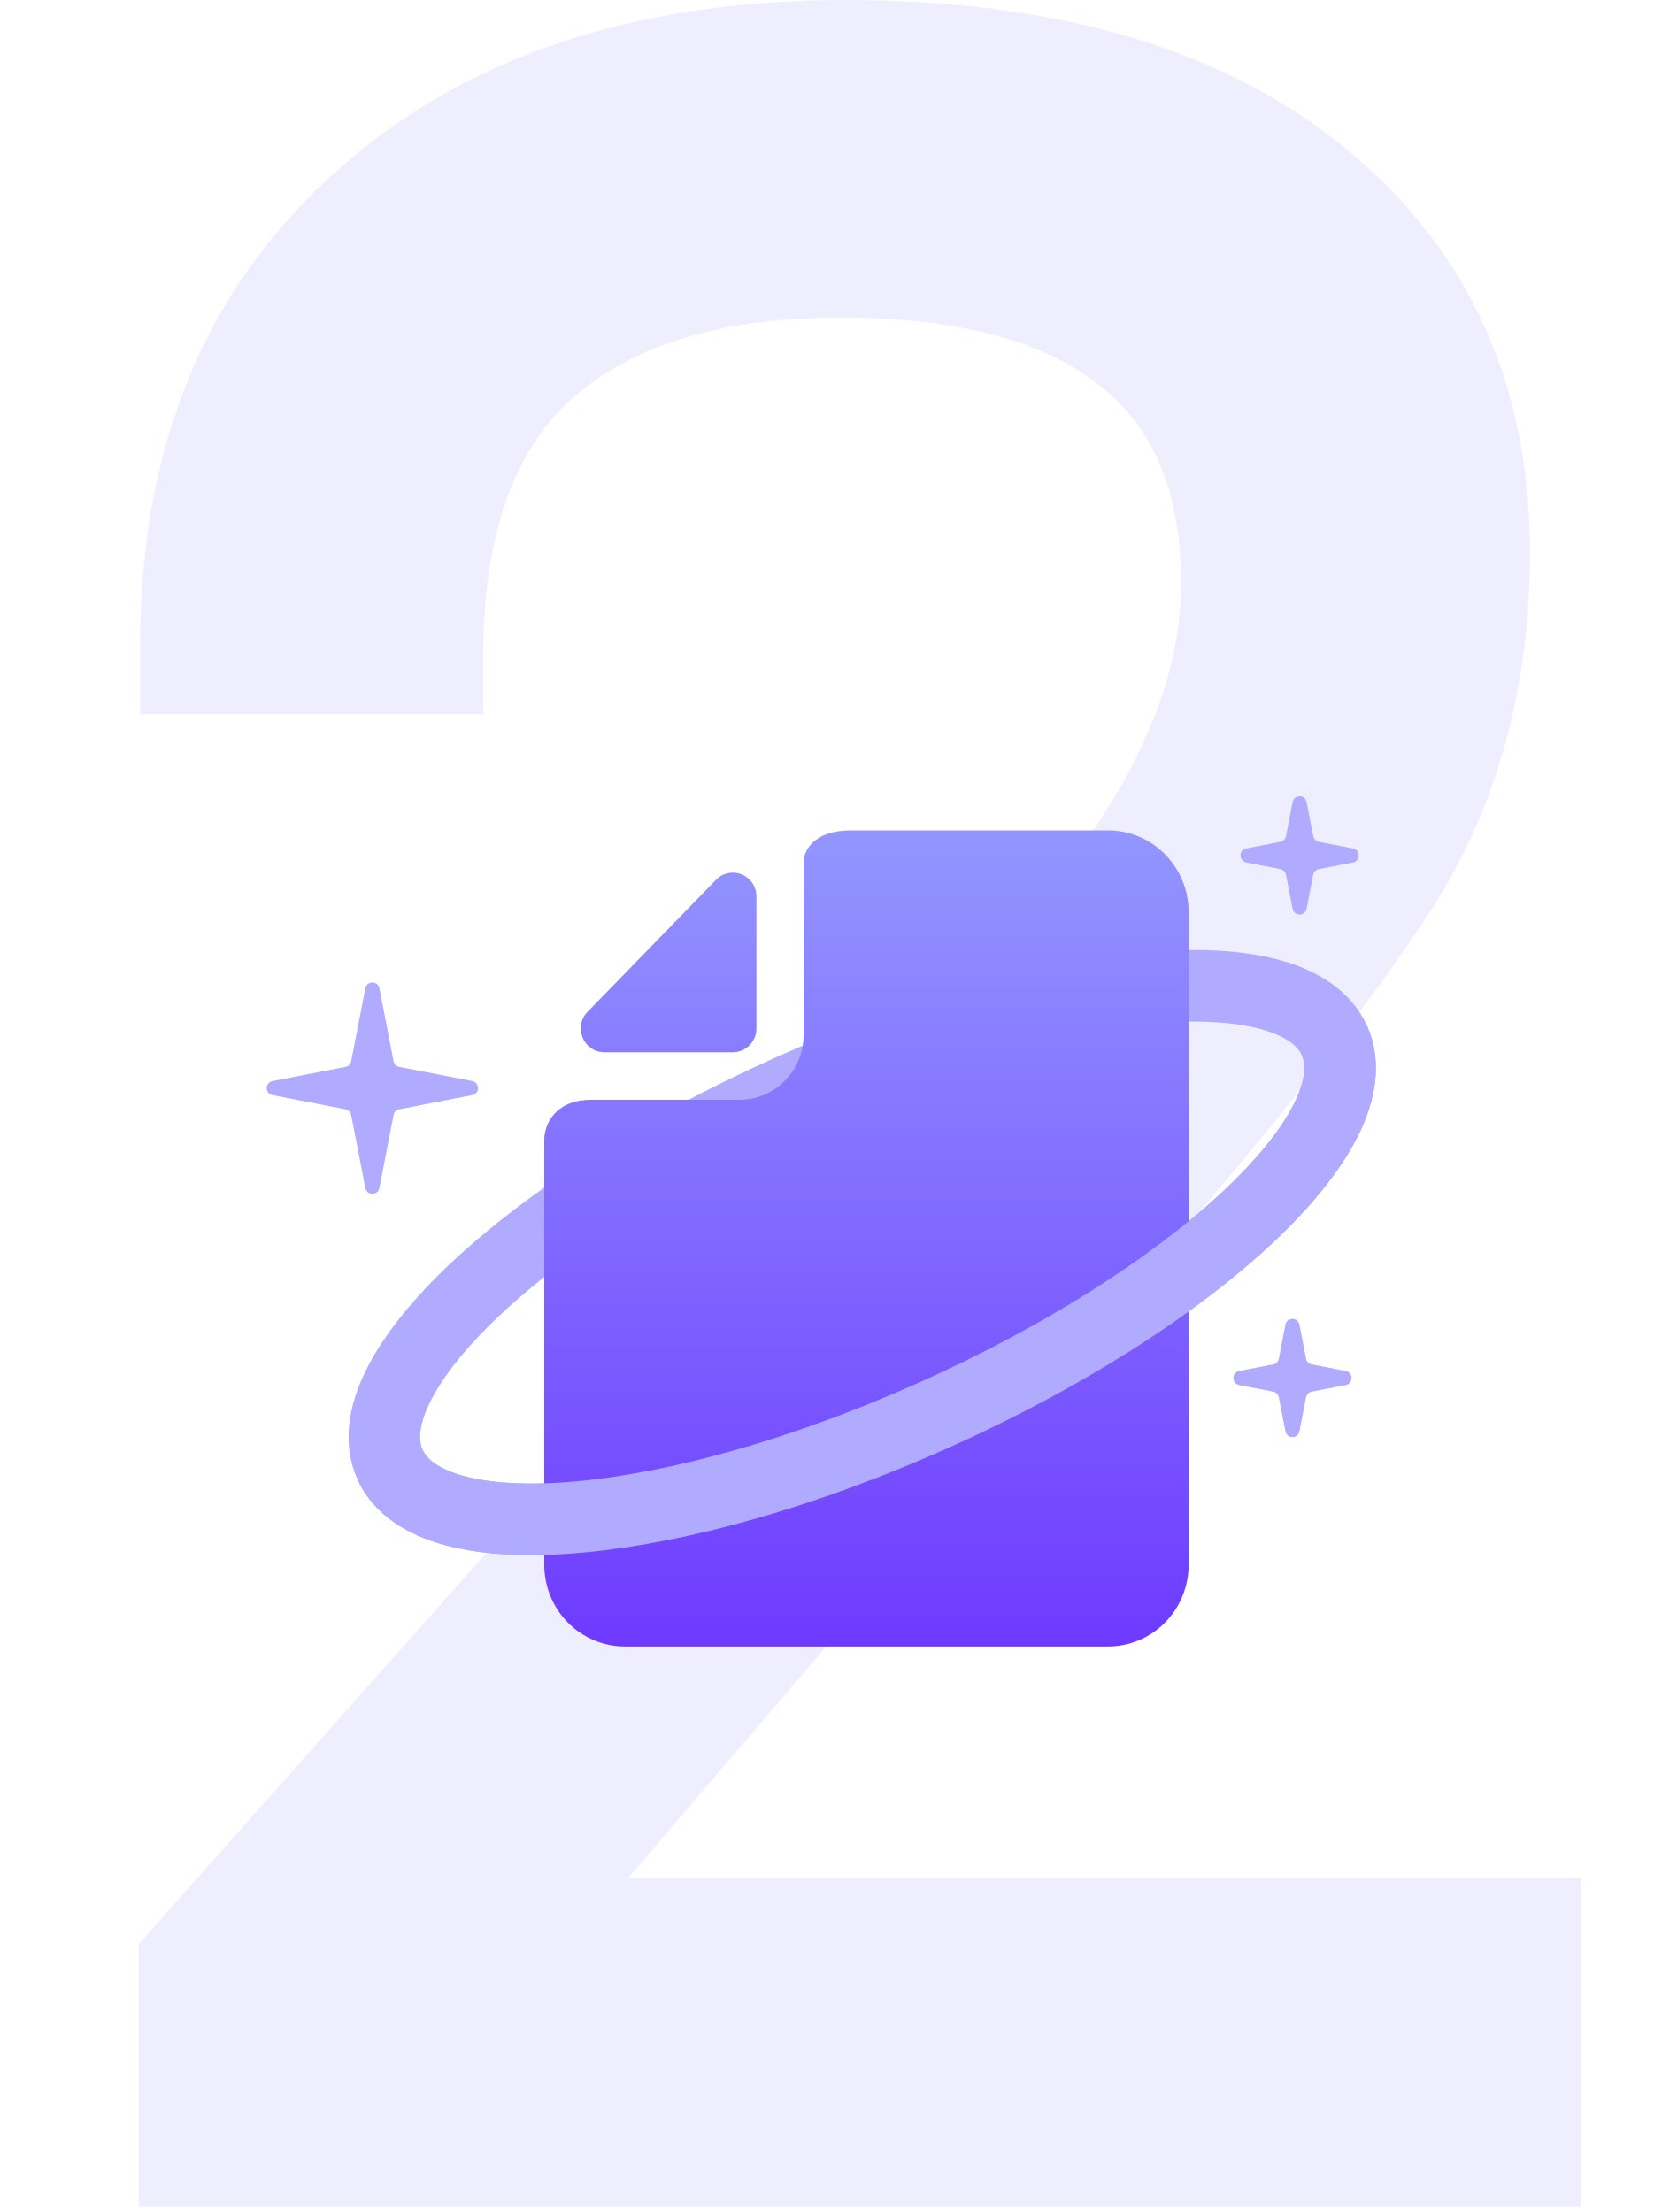
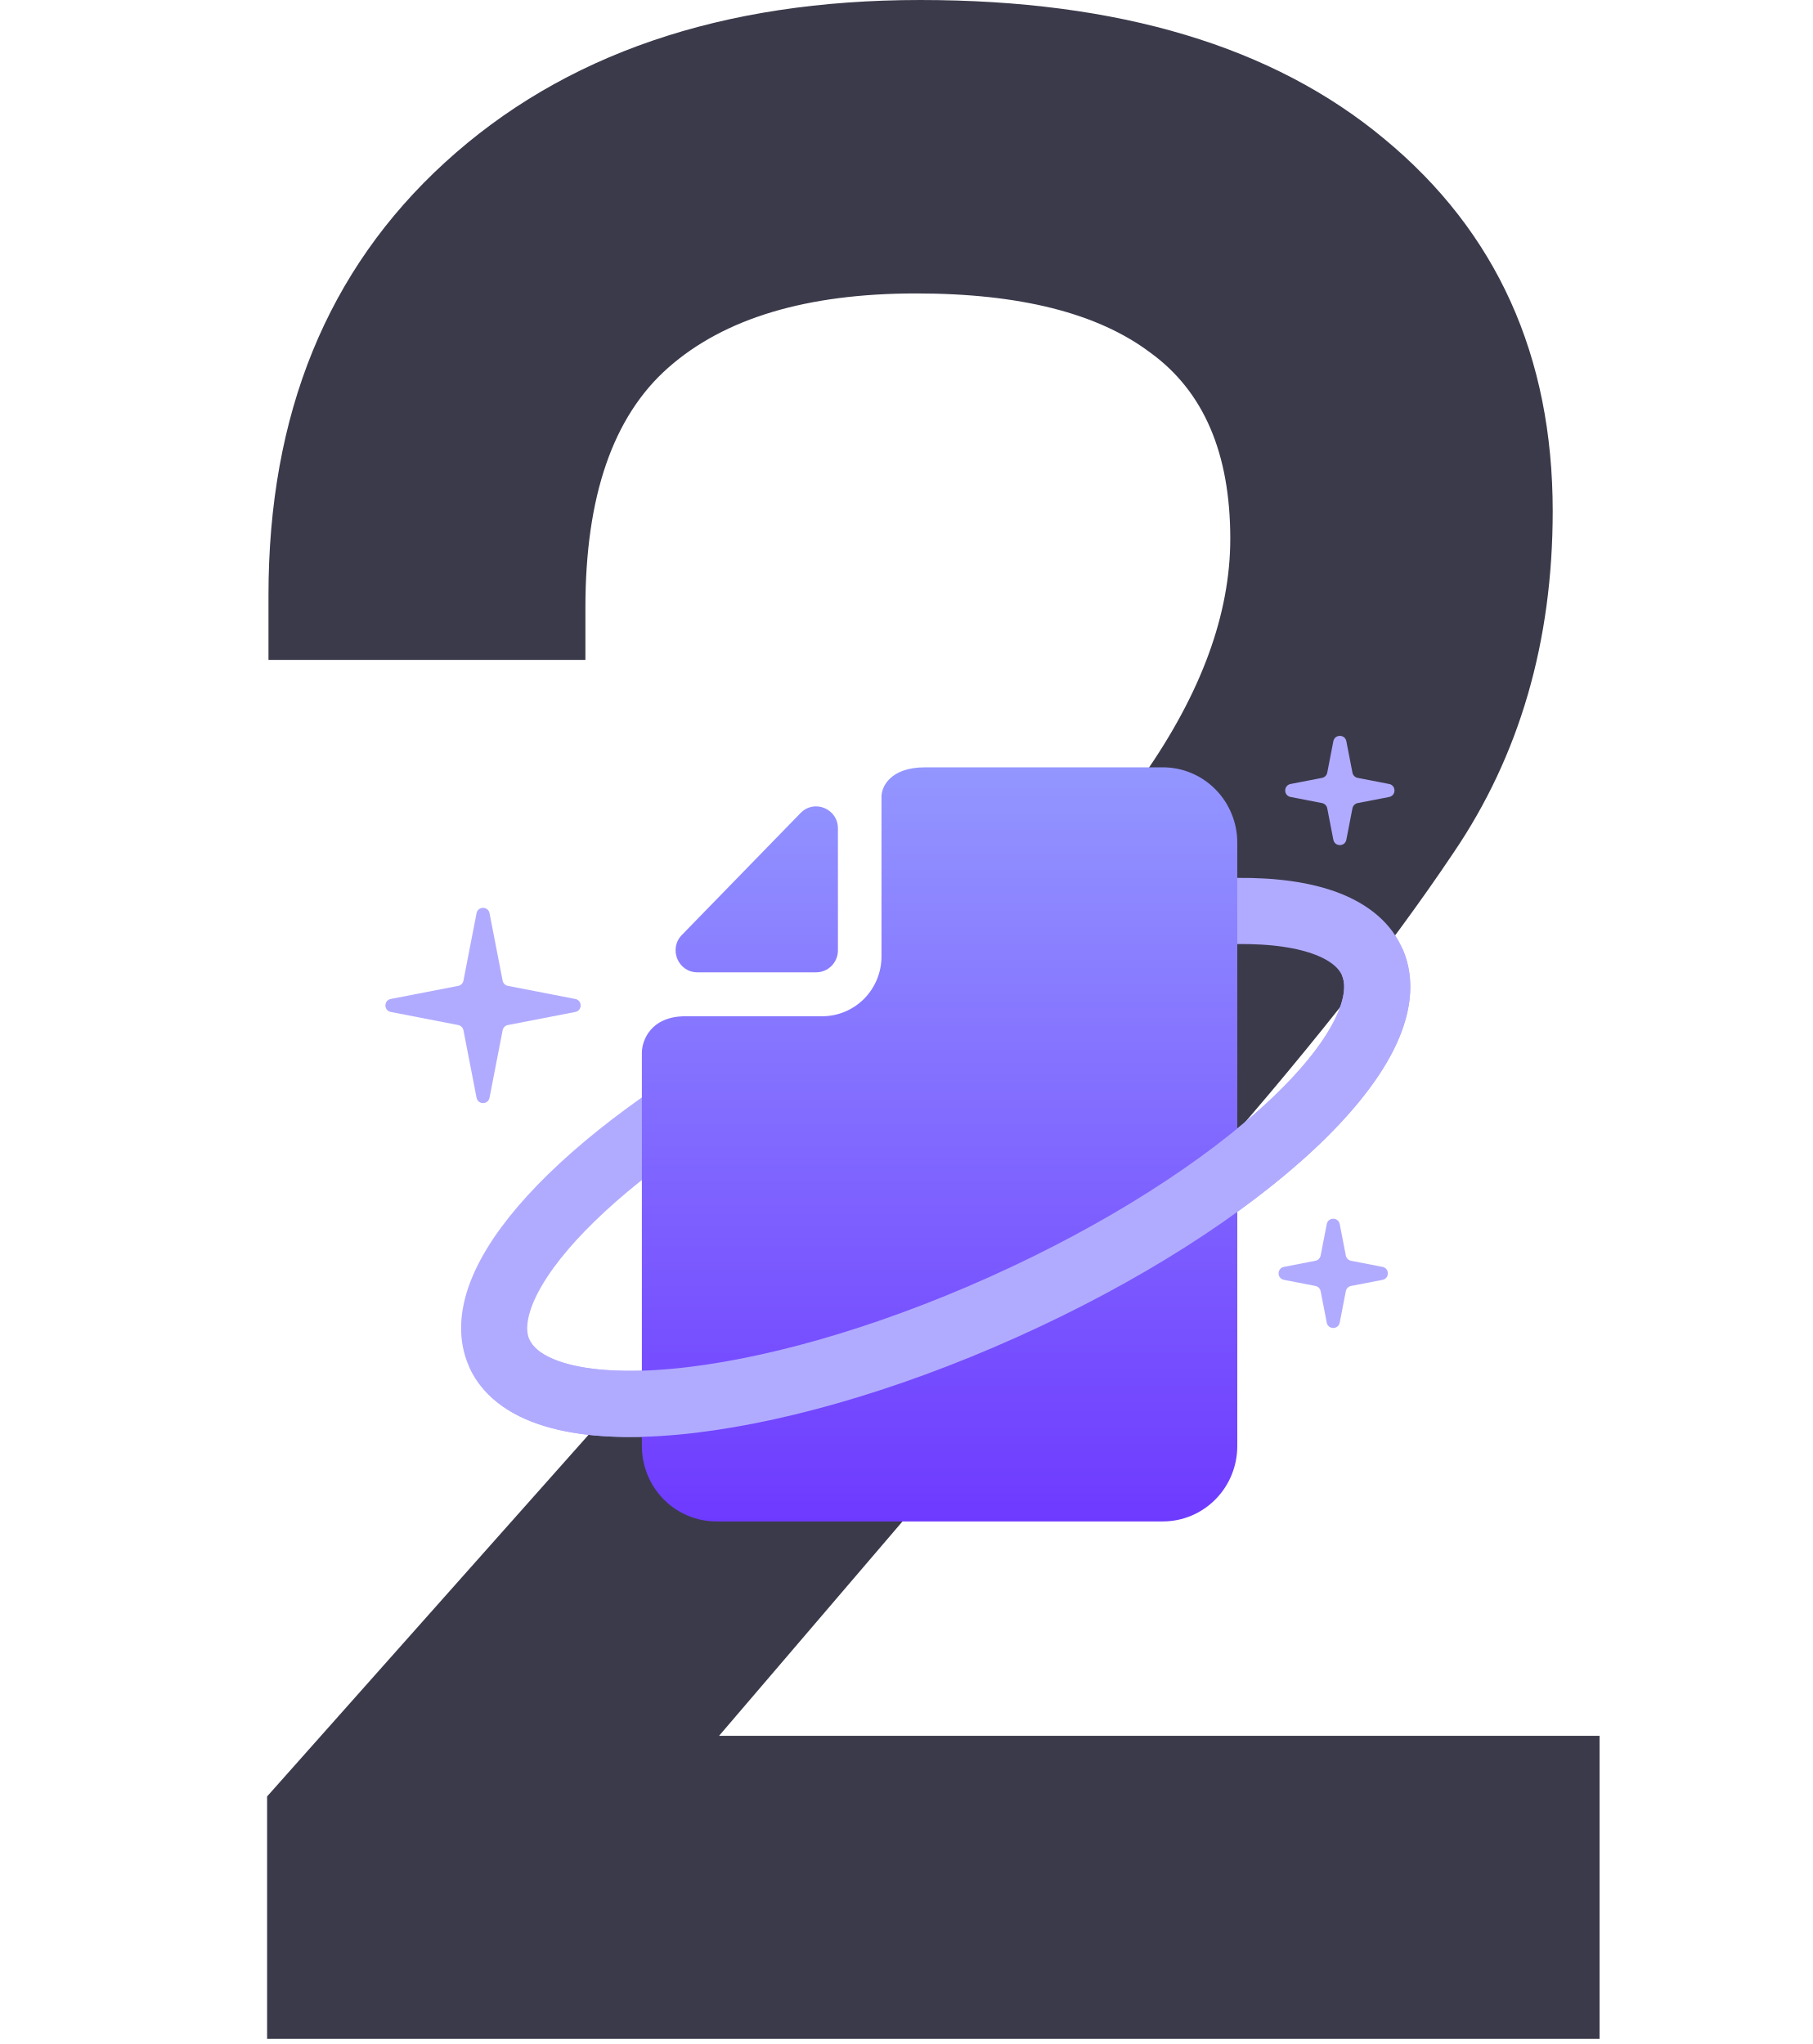
- <svg xmlns="http://www.w3.org/2000/svg" width="232" height="309" viewBox="0 0 232 309" fill="none">
-   <path opacity="0.2" d="M19.371 308.229V271.575L124.127 153.698C133.846 141.757 143.079 129.609 151.826 117.252C160.573 104.756 164.947 92.816 164.947 81.431C164.947 68.518 160.92 59.147 152.867 53.315C144.953 47.345 133.152 44.36 117.463 44.36C100.941 44.36 88.445 48.109 79.975 55.606C71.645 62.965 67.48 75.044 67.48 91.844V99.758H19.579V89.969C19.579 62.618 28.465 40.819 46.237 24.575C64.148 8.192 88.098 0 118.088 0C148.077 0 171.472 7.012 188.272 21.035C205.211 35.057 213.68 53.801 213.68 77.265C213.68 96.981 208.682 114.197 198.685 128.915C188.827 143.632 175.638 160.293 159.115 178.898L87.681 262.411H220.761V308.229H19.371Z" fill="#B1ABFF" />
-   <ellipse cx="120.422" cy="174.973" rx="72.29" ry="24.816" transform="rotate(-24.167 120.422 174.973)" stroke="#B1ABFF" stroke-width="10" />
-   <path d="M118.816 116C113.548 116 112.231 118.951 112.231 120.427L112.231 144.592C112.231 146.989 111.287 149.289 109.606 150.984C107.926 152.679 105.645 153.631 103.268 153.631L82.599 153.631C77.331 153.631 76.014 157.32 76.014 159.165L76.014 218.6C76.014 221.624 77.199 224.523 79.309 226.661C81.418 228.799 84.28 230 87.263 230L154.759 230C157.742 230 160.604 228.799 162.713 226.661C164.823 224.523 166.008 221.624 166.008 218.6L166.008 127.4C166.008 124.376 164.823 121.477 162.713 119.339C160.604 117.201 157.742 116 154.759 116L118.816 116Z" fill="url(#paint0_linear_760_2008)" />
-   <path d="M76.008 146.99L76.014 146.99L76.014 146.975C76.012 146.98 76.01 146.985 76.008 146.99Z" fill="url(#paint1_linear_760_2008)" />
-   <path d="M105.646 143.67L105.646 125.23C105.646 122.257 102.069 120.782 100.004 122.904L82.058 141.344C80.014 143.445 81.489 146.99 84.408 146.99L102.354 146.99C104.172 146.99 105.646 145.504 105.646 143.67Z" fill="url(#paint2_linear_760_2008)" />
-   <path d="M51.026 138.054C51.236 136.975 52.78 136.975 52.989 138.054L54.969 148.248C55.047 148.648 55.36 148.961 55.76 149.039L65.954 151.018C67.033 151.228 67.033 152.772 65.954 152.982L55.76 154.961C55.36 155.039 55.047 155.352 54.969 155.752L52.989 165.946C52.78 167.025 51.236 167.025 51.026 165.946L49.046 155.752C48.969 155.352 48.656 155.039 48.255 154.961L38.062 152.982C36.983 152.772 36.983 151.228 38.062 151.018L48.255 149.039C48.656 148.961 48.969 148.648 49.046 148.248L51.026 138.054Z" fill="#B1ABFF" />
-   <path d="M180.526 112.054C180.736 110.975 182.28 110.975 182.489 112.054L183.412 116.805C183.49 117.205 183.803 117.518 184.203 117.596L188.954 118.518C190.033 118.728 190.033 120.272 188.954 120.482L184.203 121.404C183.803 121.482 183.49 121.795 183.412 122.195L182.489 126.946C182.28 128.025 180.736 128.025 180.526 126.946L179.604 122.195C179.526 121.795 179.213 121.482 178.813 121.404L174.062 120.482C172.983 120.272 172.983 118.728 174.062 118.518L178.813 117.596C179.213 117.518 179.526 117.205 179.604 116.805L180.526 112.054Z" fill="#B1ABFF" />
-   <path d="M186.376 145.378C191.987 157.883 167.007 181.27 130.582 197.614C94.157 213.959 60.08 217.073 54.469 204.569" stroke="#B1ABFF" stroke-width="10" />
-   <path d="M179.526 185.054C179.736 183.975 181.28 183.975 181.489 185.054L182.412 189.805C182.49 190.205 182.803 190.518 183.203 190.596L187.954 191.518C189.033 191.728 189.033 193.272 187.954 193.482L183.203 194.404C182.803 194.482 182.49 194.795 182.412 195.195L181.489 199.946C181.28 201.025 179.736 201.025 179.526 199.946L178.604 195.195C178.526 194.795 178.213 194.482 177.813 194.404L173.062 193.482C171.983 193.272 171.983 191.728 173.062 191.518L177.813 190.596C178.213 190.518 178.526 190.205 178.604 189.805L179.526 185.054Z" fill="#B1ABFF" />
+ <svg xmlns="http://www.w3.org/2000/svg" width="274" height="309" viewBox="0 0 274 309" fill="none">
+   <path d="M40.371 308.229V271.575L145.127 153.698C154.846 141.757 164.079 129.609 172.826 117.252C181.573 104.756 185.947 92.816 185.947 81.431C185.947 68.518 181.92 59.147 173.867 53.315C165.953 47.345 154.152 44.36 138.463 44.36C121.941 44.36 109.445 48.109 100.976 55.606C92.645 62.965 88.48 75.044 88.48 91.844V99.758H40.579V89.969C40.579 62.618 49.465 40.819 67.237 24.575C85.148 8.192 109.098 0 139.088 0C169.077 0 192.472 7.012 209.272 21.035C226.211 35.057 234.68 53.801 234.68 77.265C234.68 96.981 229.682 114.197 219.685 128.915C209.827 143.632 196.638 160.293 180.115 178.898L108.681 262.411H241.761V308.229H40.371Z" fill="#3B3A4B" />
+   <path d="M157.743 142.596C172.454 138.403 185.462 136.843 194.621 138.174C203.78 139.505 208.545 143.647 208.128 149.917C207.712 156.188 202.14 164.212 192.332 172.668C182.523 181.124 169.062 189.505 154.17 196.432C139.277 203.358 123.842 208.415 110.408 210.768C96.974 213.122 86.344 212.633 80.271 209.381C74.197 206.128 73.042 200.307 76.997 192.877C80.952 185.448 89.78 176.852 102.025 168.509" stroke="#B1ABFF" stroke-width="10" />
+   <path d="M139.816 116C134.548 116 133.231 118.951 133.231 120.427L133.231 144.592C133.231 146.989 132.287 149.289 130.606 150.984C128.926 152.679 126.645 153.631 124.268 153.631L103.599 153.631C98.331 153.631 97.014 157.32 97.014 159.165L97.014 218.6C97.014 221.624 98.199 224.523 100.309 226.661C102.418 228.799 105.28 230 108.263 230L175.759 230C178.742 230 181.604 228.799 183.713 226.661C185.823 224.523 187.008 221.624 187.008 218.6L187.008 127.4C187.008 124.376 185.823 121.477 183.713 119.339C181.604 117.201 178.742 116 175.759 116L139.816 116Z" fill="url(#paint0_linear_918_329)" />
+   <path d="M97.008 146.99L97.014 146.99L97.014 146.975C97.012 146.98 97.01 146.985 97.008 146.99Z" fill="url(#paint1_linear_918_329)" />
+   <path d="M126.646 143.67L126.646 125.23C126.646 122.257 123.069 120.782 121.004 122.904L103.058 141.344C101.014 143.445 102.489 146.99 105.408 146.99L123.354 146.99C125.172 146.99 126.646 145.504 126.646 143.67Z" fill="url(#paint2_linear_918_329)" />
+   <path d="M72.026 138.054C72.236 136.975 73.78 136.975 73.99 138.054L75.969 148.248C76.047 148.648 76.36 148.961 76.76 149.039L86.954 151.018C88.033 151.228 88.033 152.772 86.954 152.982L76.76 154.961C76.36 155.039 76.047 155.352 75.969 155.752L73.99 165.946C73.78 167.025 72.236 167.025 72.026 165.946L70.046 155.752C69.969 155.352 69.656 155.039 69.255 154.961L59.062 152.982C57.983 152.772 57.983 151.228 59.062 151.018L69.255 149.039C69.656 148.961 69.969 148.648 70.046 148.248L72.026 138.054Z" fill="#B1ABFF" />
+   <path d="M201.526 112.054C201.736 110.975 203.28 110.975 203.489 112.054L204.412 116.805C204.49 117.205 204.803 117.518 205.203 117.596L209.954 118.518C211.033 118.728 211.033 120.272 209.954 120.482L205.203 121.404C204.803 121.482 204.49 121.795 204.412 122.195L203.489 126.946C203.28 128.025 201.736 128.025 201.526 126.946L200.604 122.195C200.526 121.795 200.213 121.482 199.813 121.404L195.062 120.482C193.983 120.272 193.983 118.728 195.062 118.518L199.813 117.596C200.213 117.518 200.526 117.205 200.604 116.805L201.526 112.054Z" fill="#B1ABFF" />
+   <path d="M207.376 145.378C212.987 157.883 188.007 181.27 151.582 197.614C115.157 213.959 81.08 217.073 75.469 204.569" stroke="#B1ABFF" stroke-width="10" />
+   <path d="M200.526 185.054C200.736 183.975 202.28 183.975 202.489 185.054L203.412 189.805C203.49 190.205 203.803 190.518 204.203 190.596L208.954 191.518C210.033 191.728 210.033 193.272 208.954 193.482L204.203 194.404C203.803 194.482 203.49 194.795 203.412 195.195L202.489 199.946C202.28 201.025 200.736 201.025 200.526 199.946L199.604 195.195C199.526 194.795 199.213 194.482 198.813 194.404L194.062 193.482C192.983 193.272 192.983 191.728 194.062 191.518L198.813 190.596C199.213 190.518 199.526 190.205 199.604 189.805L200.526 185.054Z" fill="#B1ABFF" />
  <defs>
-     <linearGradient id="paint0_linear_760_2008" x1="121.008" y1="116" x2="121.008" y2="230" gradientUnits="userSpaceOnUse">
+     <linearGradient id="paint0_linear_918_329" x1="142.008" y1="116" x2="142.008" y2="230" gradientUnits="userSpaceOnUse">
      <stop stop-color="#9396FF" />
      <stop offset="1" stop-color="#6E3AFF" />
    </linearGradient>
-     <linearGradient id="paint1_linear_760_2008" x1="121.008" y1="116" x2="121.008" y2="230" gradientUnits="userSpaceOnUse">
+     <linearGradient id="paint1_linear_918_329" x1="142.008" y1="116" x2="142.008" y2="230" gradientUnits="userSpaceOnUse">
      <stop stop-color="#9396FF" />
      <stop offset="1" stop-color="#6E3AFF" />
    </linearGradient>
-     <linearGradient id="paint2_linear_760_2008" x1="121.008" y1="116" x2="121.008" y2="230" gradientUnits="userSpaceOnUse">
+     <linearGradient id="paint2_linear_918_329" x1="142.008" y1="116" x2="142.008" y2="230" gradientUnits="userSpaceOnUse">
      <stop stop-color="#9396FF" />
      <stop offset="1" stop-color="#6E3AFF" />
    </linearGradient>
  </defs>
</svg>
